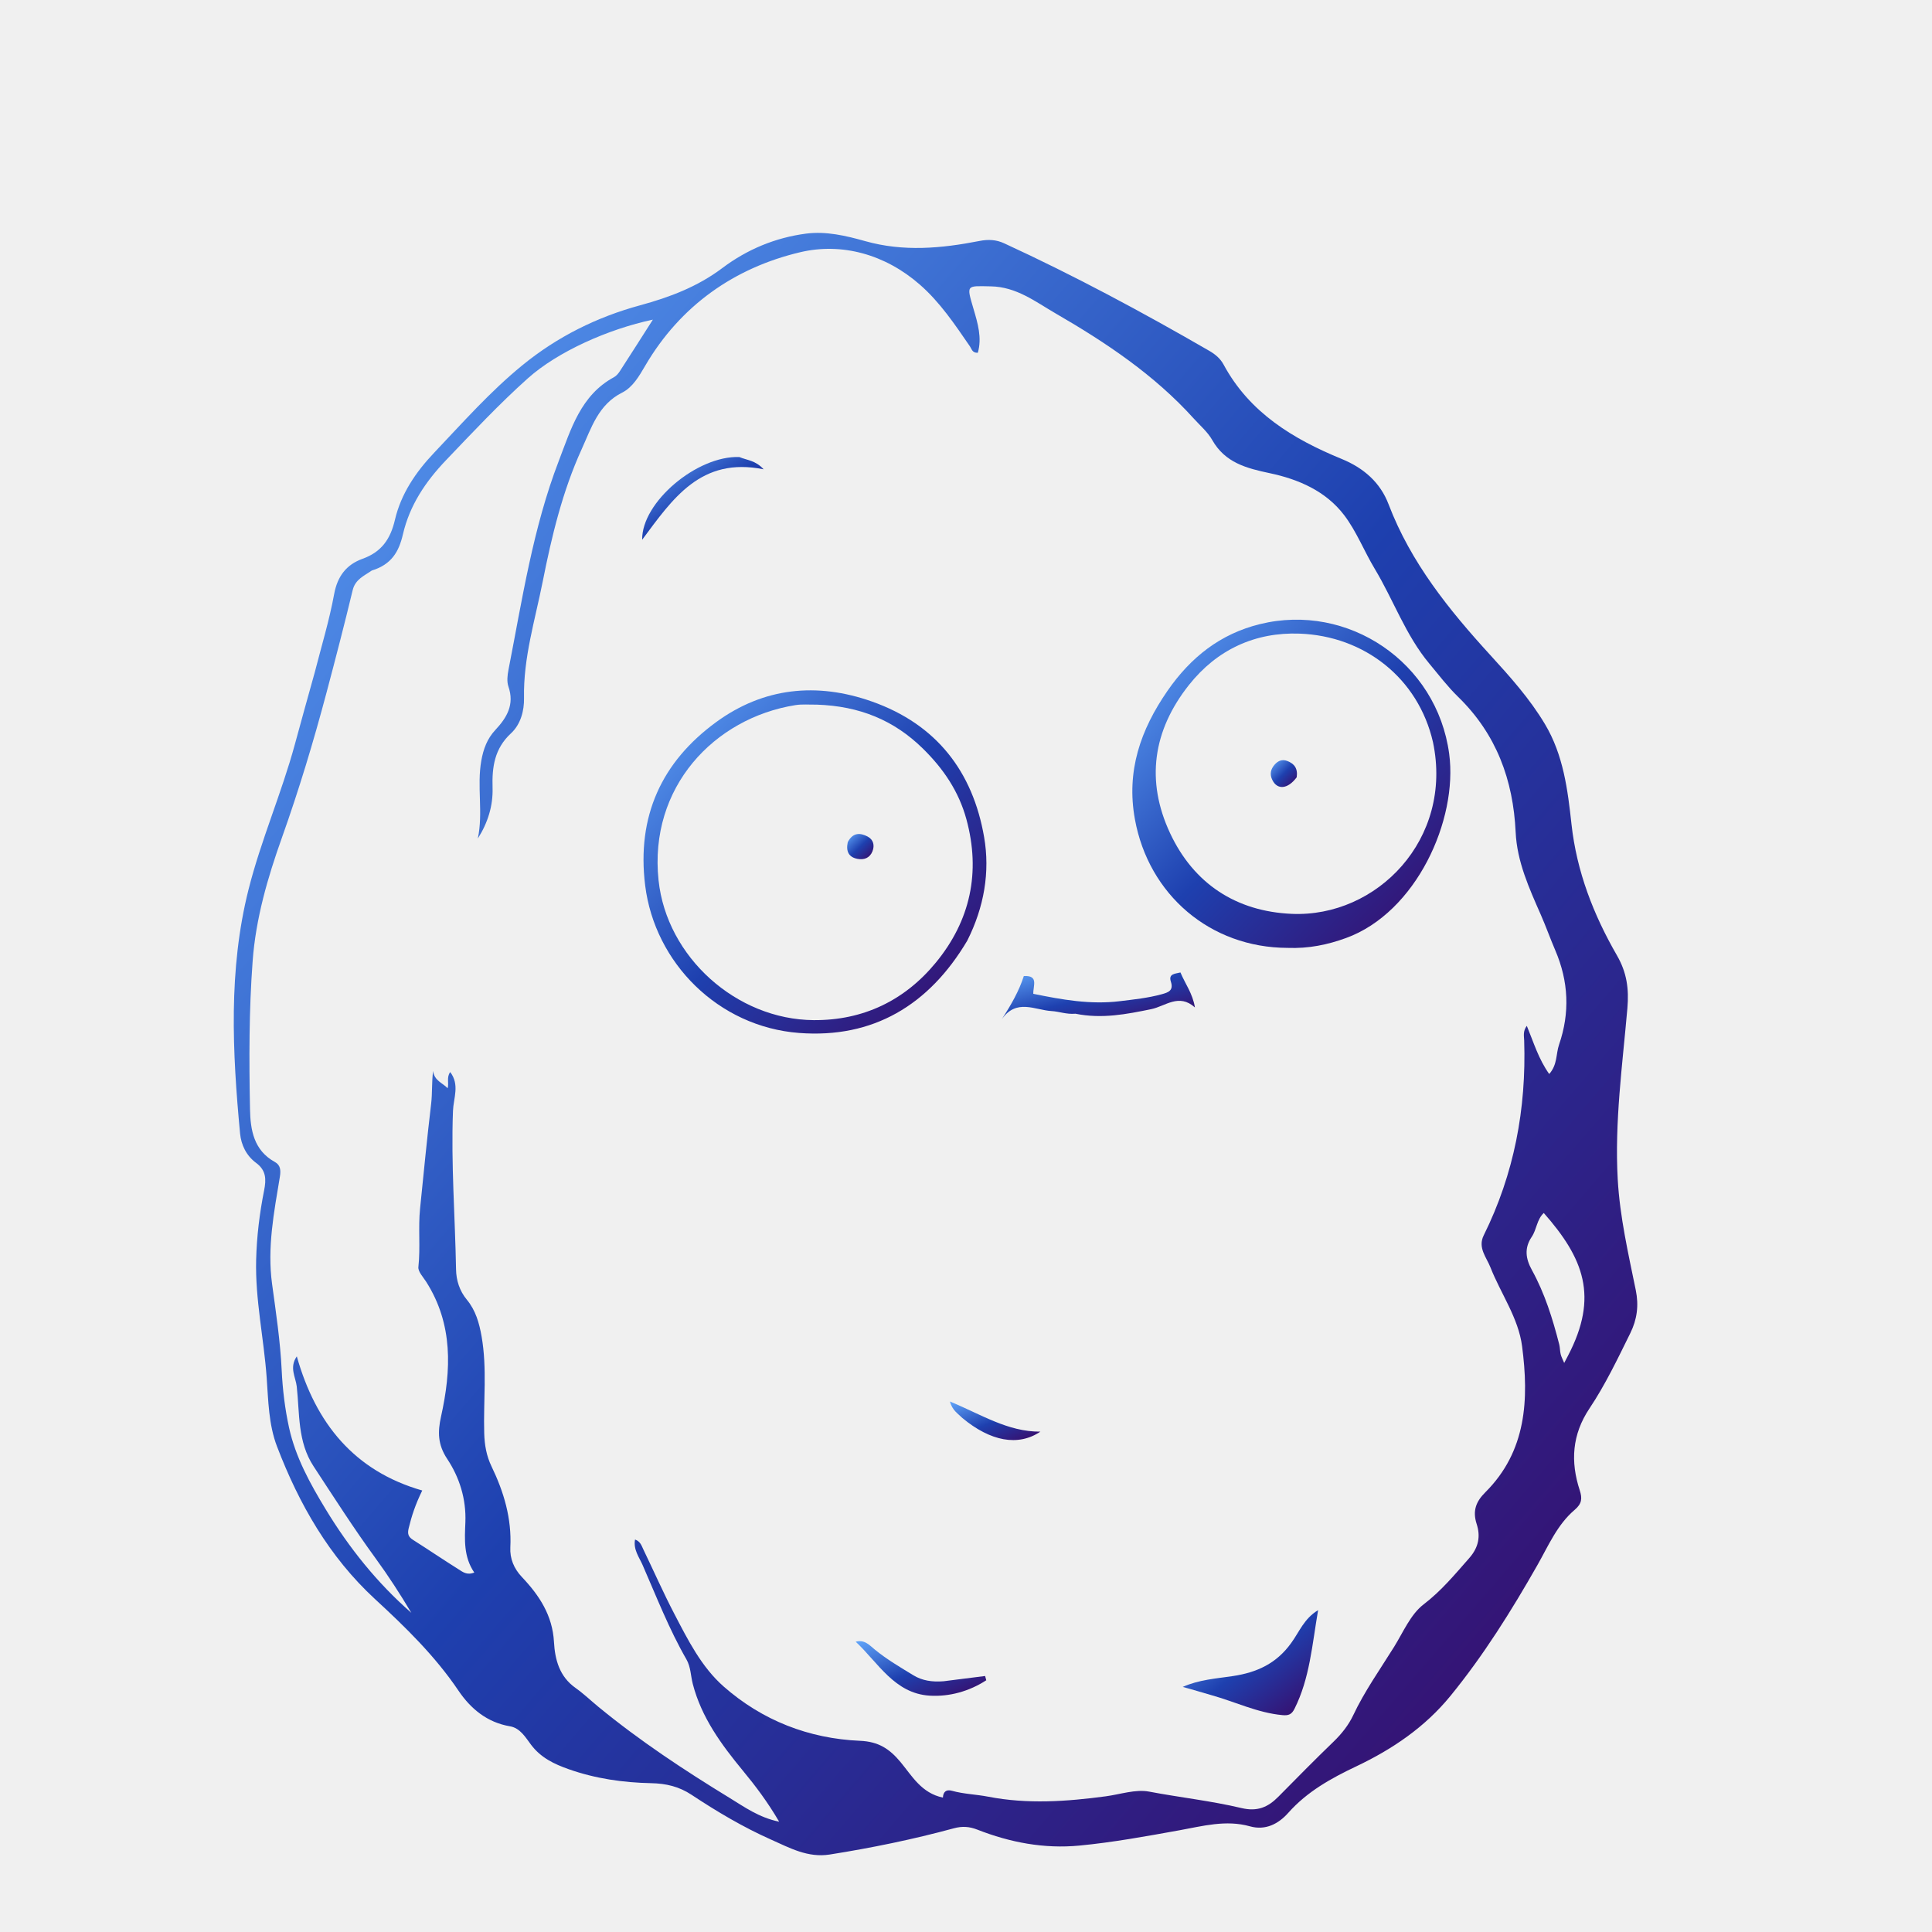
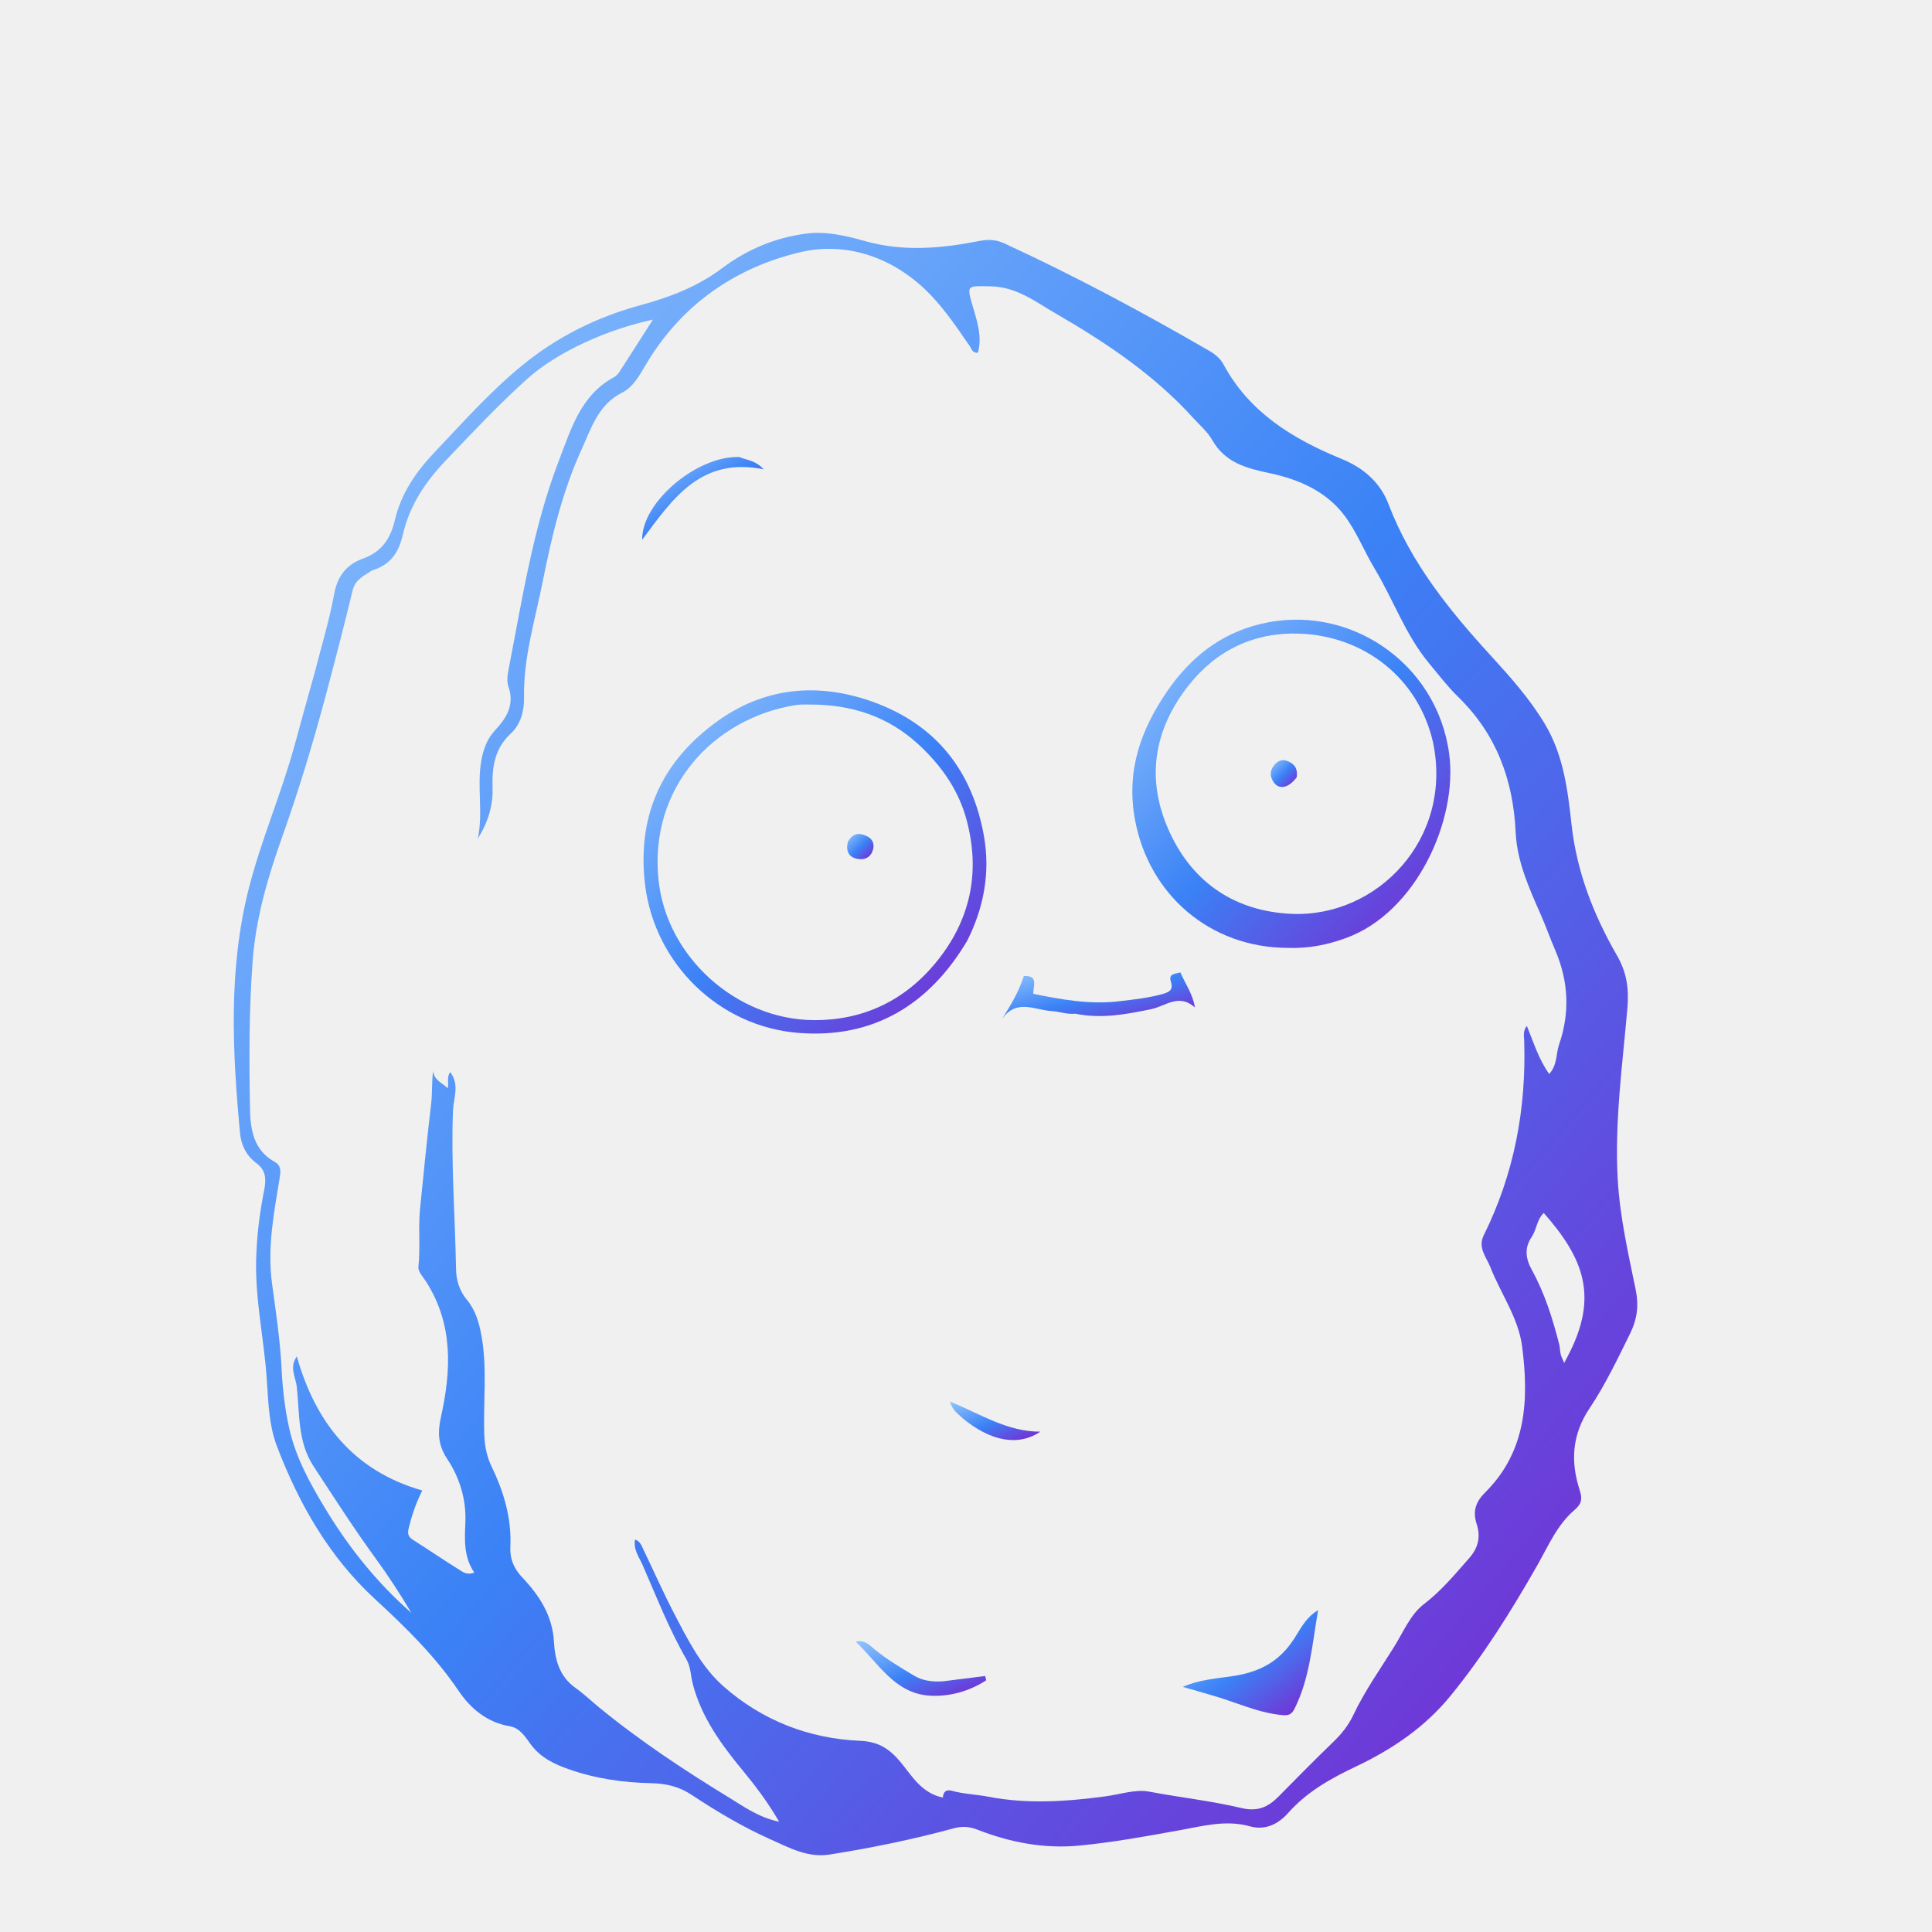
<svg xmlns="http://www.w3.org/2000/svg" viewBox="0 0 500 500" preserveAspectRatio="xMidYMid slice">
  <defs>
    <linearGradient id="logo-gradient" x1="0%" y1="0%" x2="100%" y2="100%">
-       <stop offset="0%" stop-color="#60a5fa" />
-       <stop offset="50%" stop-color="#1e40af" />
-       <stop offset="100%" stop-color="#3b0764" />
+       <stop offset="0%" stop-color="#93c5fd" />
+       <stop offset="50%" stop-color="#3b82f6" />
+       <stop offset="100%" stop-color="#7e22ce" />
    </linearGradient>
    <filter id="glow" x="-20%" y="-20%" width="140%" height="140%">
      <feGaussianBlur stdDeviation="8" result="blur" />
      <feComposite in="SourceGraphic" in2="blur" operator="over" />
    </filter>
    <mask id="hover-mask">
      <rect x="0" y="0" width="100%" height="100%" fill="white" />
    </mask>
  </defs>
  <g transform="matrix(0.740624, 0, 0, 0.740624, -72.0835, 170.257)" fill="url(#logo-gradient)">
    <path opacity="1" stroke="none" d="M 207.271 5.217 C 209.688 -4.187 212.41 -13.125 214.086 -22.255 C 215.238 -28.533 218.362 -32.587 224.015 -34.623 C 230.618 -37.002 233.747 -41.443 235.336 -48.255 C 237.444 -57.289 242.594 -64.902 249.038 -71.69 C 259.012 -82.195 268.599 -93.063 279.873 -102.26 C 292.071 -112.22 305.875 -119.08 320.968 -123.19 C 331.326 -126.01 341.058 -129.68 349.765 -136.24 C 358.376 -142.72 368.256 -146.85 379.021 -148.25 C 386.023 -149.16 393.008 -147.49 399.597 -145.64 C 413.056 -141.84 426.29 -143.08 439.576 -145.68 C 442.723 -146.3 445.452 -146.14 448.27 -144.84 C 472.786 -133.55 496.537 -120.8 519.893 -107.29 C 521.936 -106.11 523.739 -104.63 524.88 -102.51 C 533.958 -85.66 549.21 -76.468 566.147 -69.515 C 573.82 -66.366 579.619 -61.338 582.539 -53.68 C 590.297 -33.328 603.598 -16.827 618.049 -1.018 C 625.006 6.592 631.903 14.277 637.225 23.217 C 643.636 33.99 645.142 46.069 646.461 58.122 C 648.272 74.665 654.147 89.757 662.349 103.979 C 665.772 109.913 666.585 115.606 665.99 122.459 C 664.265 142.316 661.497 162.158 662.616 182.179 C 663.351 195.324 666.311 208.132 668.932 220.976 C 670.014 226.281 669.394 231.14 667.009 235.972 C 662.585 244.933 658.278 253.996 652.734 262.292 C 646.638 271.416 646.067 280.862 649.337 290.857 C 650.275 293.722 650.093 295.564 647.584 297.694 C 641.481 302.873 638.396 310.258 634.537 317.041 C 625.469 332.976 615.772 348.505 604.161 362.728 C 595.261 373.629 583.897 381.346 571.236 387.352 C 562.506 391.494 554.097 396.137 547.502 403.575 C 544.076 407.439 539.551 409.824 534.094 408.296 C 525.692 405.942 517.579 408.216 509.457 409.679 C 497.85 411.77 486.247 413.902 474.507 415.025 C 462.191 416.204 450.303 413.947 438.842 409.452 C 436.078 408.368 433.555 408.192 430.631 408.987 C 416.356 412.869 401.881 415.837 387.261 418.15 C 379.606 419.361 373.291 415.84 366.804 412.955 C 357.044 408.614 347.863 403.163 338.976 397.278 C 334.599 394.379 330.06 393.325 324.889 393.221 C 315.058 393.024 305.351 391.624 296.015 388.322 C 290.969 386.537 286.304 384.331 282.89 379.78 C 280.971 377.222 279.084 373.945 275.539 373.346 C 267.527 371.992 261.774 367.172 257.541 360.9 C 249.347 348.763 239.05 338.733 228.368 328.89 C 212.366 314.144 201.821 295.697 194.124 275.558 C 191.18 267.857 191.094 259.573 190.511 251.487 C 189.521 237.736 186.477 224.189 186.834 210.297 C 187.045 202.112 188.032 194.056 189.62 186.078 C 190.395 182.186 190.349 179.078 186.819 176.471 C 183.456 173.985 181.602 170.272 181.218 166.195 C 178.526 137.652 177.107 109.012 184.173 80.941 C 188.507 63.725 195.726 47.301 200.392 30.114 C 202.613 21.935 204.883 13.771 207.271 5.217 M 227.25 -30.52 C 224.578 -28.661 221.479 -27.473 220.556 -23.628 C 217.688 -11.691 214.599 0.196 211.447 12.063 C 206.893 29.216 201.765 46.197 195.807 62.922 C 190.84 76.865 186.725 91.016 185.616 105.871 C 184.326 123.144 184.351 140.454 184.692 157.748 C 184.834 164.938 185.99 172.096 193.381 176.154 C 195.334 177.226 195.501 179.033 195.122 181.334 C 193.078 193.72 190.661 206.012 192.402 218.794 C 193.762 228.781 195.27 238.783 195.758 248.906 C 196.082 255.641 196.896 262.434 198.34 269.015 C 200.607 279.342 205.705 288.568 211.151 297.537 C 219.344 311.027 229.114 323.242 241.061 333.687 C 237.173 327.17 233.064 320.813 228.613 314.707 C 220.975 304.232 214.002 293.323 206.899 282.491 C 201.252 273.88 202.067 264.041 201.021 254.595 C 200.664 251.378 198.32 247.971 201.042 244.078 C 207.62 267.403 221.051 284.116 244.876 290.95 C 242.462 295.847 241.157 299.906 240.139 304.099 C 239.65 306.111 240.002 307.152 241.663 308.207 C 246.996 311.592 252.228 315.14 257.578 318.499 C 258.975 319.376 260.473 320.656 263.056 319.614 C 259.263 314.068 259.711 307.997 259.946 302.043 C 260.267 293.913 257.88 286.362 253.597 279.912 C 250.249 274.871 250.26 270.43 251.443 265.096 C 255.043 248.859 255.695 232.87 246.255 218.024 C 245.192 216.352 243.351 214.452 243.528 212.839 C 244.274 206.022 243.422 199.19 244.117 192.402 C 245.365 180.211 246.527 168.009 247.981 155.842 C 248.433 152.062 248.152 148.251 248.673 144.327 C 249.025 147.747 252.091 148.575 253.748 150.385 C 254.27 148.649 253.286 146.575 254.647 144.733 C 258.03 149.177 255.786 153.796 255.614 158.31 C 254.907 176.787 256.362 195.228 256.685 213.689 C 256.751 217.486 257.889 221.172 260.471 224.29 C 263.522 227.972 264.79 232.424 265.608 237.081 C 267.587 248.335 266.208 259.669 266.53 270.959 C 266.645 275.032 267.321 278.879 269.081 282.523 C 273.397 291.462 276.163 300.713 275.656 310.813 C 275.46 314.716 276.886 318.221 279.708 321.195 C 285.753 327.567 290.391 334.58 290.904 343.86 C 291.245 350.022 292.796 355.945 298.4 359.91 C 301.234 361.914 303.761 364.348 306.45 366.559 C 320.853 378.393 336.373 388.65 352.24 398.348 C 357.392 401.497 362.5 405.218 369.591 406.682 C 365.551 399.776 361.356 394.228 356.934 388.867 C 349.399 379.729 342.456 370.283 339.416 358.563 C 338.67 355.69 338.719 352.614 337.182 349.942 C 331.119 339.402 326.728 328.076 321.872 316.977 C 320.687 314.268 318.587 311.619 319.23 308.083 C 321.113 308.736 321.511 310.247 322.12 311.51 C 325.736 319.004 329.092 326.632 332.935 334.006 C 337.699 343.147 342.436 352.623 350.213 359.455 C 363.703 371.305 379.939 377.647 397.872 378.415 C 404.306 378.691 408.163 381.215 412.021 385.862 C 416.017 390.675 419.3 396.699 426.819 398.259 C 426.876 396.336 427.923 395.305 429.918 395.864 C 434.089 397.032 438.446 397.127 442.643 397.941 C 456.384 400.606 470.03 399.641 483.715 397.811 C 488.783 397.133 494.106 395.263 498.888 396.172 C 509.619 398.212 520.517 399.392 531.119 401.91 C 536.687 403.233 540.392 401.633 544.008 397.974 C 550.41 391.494 556.799 384.997 563.355 378.675 C 566.162 375.968 568.578 372.891 570.169 369.521 C 574.16 361.064 579.546 353.497 584.448 345.622 C 587.657 340.466 590.213 334.249 594.78 330.751 C 600.989 325.997 605.701 320.286 610.731 314.568 C 614.095 310.743 614.687 306.858 613.324 302.651 C 611.831 298.04 613.092 294.821 616.34 291.586 C 630.802 277.183 631.606 259.031 629.195 240.525 C 627.904 230.616 621.748 222.169 618.12 212.932 C 616.749 209.442 613.639 206.119 615.791 201.782 C 626.428 180.339 630.699 157.572 629.93 133.75 C 629.88 132.18 629.42 130.471 630.849 128.581 C 633.229 134.345 634.932 140.156 638.678 145.413 C 641.597 142.123 641.006 138.372 642.104 135.187 C 645.95 124.035 645.455 113.047 640.802 102.207 C 639.036 98.092 637.54 93.86 635.739 89.761 C 631.666 80.488 627.432 71.221 626.95 60.926 C 626.094 42.628 620.205 26.63 606.86 13.636 C 603.198 10.071 600.068 5.948 596.781 2.009 C 588.495 -7.92 584.272 -20.203 577.702 -31.132 C 573.991 -37.306 571.332 -44.22 567.009 -49.893 C 560.628 -58.266 551.128 -62.4 541.068 -64.527 C 532.939 -66.246 525.43 -68.165 520.922 -76.129 C 519.322 -78.956 516.665 -81.194 514.441 -83.658 C 500.686 -98.895 483.827 -110.16 466.269 -120.32 C 459.241 -124.38 452.565 -129.66 443.564 -129.82 C 434.91 -129.98 435.004 -130.48 437.526 -121.88 C 438.986 -116.9 440.515 -111.86 439.014 -106.61 C 437.047 -106.53 436.876 -107.95 436.267 -108.83 C 430.99 -116.5 425.817 -124.26 418.739 -130.44 C 406.658 -141 391.516 -145.19 376.953 -141.75 C 354.015 -136.33 335.073 -123.13 322.767 -102.05 C 320.645 -98.42 318.414 -94.541 314.736 -92.695 C 306.388 -88.504 303.979 -80.377 300.587 -72.931 C 293.869 -58.182 290.105 -42.463 286.973 -26.681 C 284.303 -13.228 280.16 0.019 280.438 14.009 C 280.527 18.485 279.26 23.244 275.883 26.367 C 270.117 31.698 269.225 38.123 269.448 45.422 C 269.638 51.669 267.79 57.649 264.293 63.131 C 266.231 54.069 263.916 44.926 265.515 35.902 C 266.234 31.845 267.583 28.216 270.405 25.203 C 274.437 20.898 277.169 16.327 274.99 10.029 C 274.376 8.252 274.646 6.006 275.024 4.075 C 279.827 -20.485 283.552 -45.33 292.593 -68.844 C 296.854 -79.928 300.221 -91.78 311.883 -98.087 C 312.719 -98.539 313.422 -99.4 313.955 -100.22 C 317.757 -106.08 321.499 -111.98 325.466 -118.19 C 309.867 -114.88 292.209 -107.03 281.729 -97.642 C 271.682 -88.643 262.508 -78.834 253.203 -69.098 C 245.96 -61.519 240.465 -53.261 238.133 -43.208 C 236.709 -37.071 234.143 -32.64 227.25 -30.52 M 645.196 243.932 C 656.092 223.148 650.664 209.764 636.78 193.977 C 634.328 196.236 634.32 199.721 632.574 202.304 C 629.948 206.193 630.397 209.874 632.624 213.91 C 637.121 222.061 639.88 230.917 642.178 239.909 C 642.462 241.02 642.408 242.218 642.683 243.333 C 642.914 244.266 643.398 245.136 643.911 246.377 C 644.451 245.337 644.679 244.896 645.196 243.932 Z" />
    <path opacity="1" stroke="none" d="M 547.241 101.34 C 520.243 101.259 498.686 82.795 493.895 56.35 C 490.858 39.588 495.837 25.169 505.293 11.508 C 513.41 -0.218 523.763 -8.402 537.606 -11.8 C 568.39 -19.355 599.415 1.538 603.715 33.494 C 606.825 56.617 592.216 88.969 567.677 97.894 C 561.192 100.252 554.621 101.62 547.241 101.34 M 598.061 29.454 C 592.915 7.014 573.997 -7.654 551.435 -8.473 C 535.961 -9.034 522.611 -2.941 512.765 9.497 C 500.179 25.398 497.63 42.964 506.2 61.271 C 514.482 78.961 529.321 88.598 548.68 89.448 C 578.481 90.756 605.193 63.348 598.061 29.454 Z" />
    <path opacity="1" stroke="none" d="M 435.321 98.813 C 421.939 121.391 402.39 133.034 376.56 131.066 C 348.306 128.913 326.118 106.561 322.768 79.504 C 319.779 55.365 328.525 36.336 347.635 22.403 C 364.125 10.38 382.71 8.414 402.064 15.27 C 424.563 23.239 437.254 39.722 441.211 62.623 C 443.325 74.851 441.205 87.128 435.321 98.813 M 382.727 16.339 C 380.23 16.382 377.683 16.122 375.241 16.514 C 346.863 21.059 324.011 45.228 327.448 77.697 C 330.294 104.592 354.704 126.393 381.647 126.586 C 398.956 126.711 413.456 119.737 424.362 106.458 C 436.408 91.791 440.074 74.903 435.02 56.388 C 432.37 46.681 427.019 38.767 419.825 31.705 C 409.68 21.744 397.684 16.848 382.727 16.339 Z" />
    <path opacity="1" stroke="none" d="M 548.524 344.222 C 551.406 340.275 552.997 335.722 557.918 332.76 C 555.817 344.926 555.012 356.562 549.679 367.206 C 548.691 369.179 547.641 369.642 545.468 369.442 C 536.76 368.641 528.937 364.78 520.674 362.473 C 517.365 361.549 514.084 360.493 510.611 359.59 C 516.213 357.062 522.306 356.664 528.152 355.79 C 536.496 354.543 543.362 351.435 548.524 344.222 Z" />
    <path opacity="1" stroke="none" d="M 473.125 124.343 C 469.971 124.616 467.422 123.566 464.809 123.418 C 458.967 123.085 452.537 118.929 447.383 126.282 C 450.726 121.121 453.435 116.342 455.087 111.178 C 460.357 110.913 458.31 114.509 458.396 117.386 C 468.409 119.433 478.302 121.229 488.655 119.962 C 493.594 119.358 498.501 118.853 503.3 117.532 C 505.501 116.926 507.5 116.289 506.474 113.159 C 505.557 110.364 507.869 110.404 509.82 109.925 C 511.435 113.856 514.096 117.266 514.871 122.149 C 509.271 117.107 504.567 121.735 499.585 122.753 C 490.993 124.51 482.398 126.219 473.125 124.343 Z" />
    <path opacity="1" stroke="none" d="M 427.039 357.605 C 432.176 356.981 436.868 356.374 441.561 355.767 C 441.695 356.264 441.829 356.761 441.963 357.258 C 436.037 361.12 429.019 363.067 422.156 362.635 C 409.901 361.865 404.211 351.139 396.337 343.785 C 399.445 342.948 401.159 345.011 402.95 346.478 C 407.195 349.957 411.891 352.72 416.547 355.545 C 419.597 357.395 423.039 357.921 427.039 357.605 Z" />
    <path opacity="1" stroke="none" d="M 355.675 -70.184 C 358.417 -69.012 361.277 -69.074 364.162 -65.892 C 342.196 -70.34 332.346 -55.542 321.725 -41.285 C 321.511 -54.396 340.915 -70.726 355.675 -70.184 Z" />
    <path opacity="1" stroke="none" d="M 433.641 265.64 C 432.01 264.006 430.152 263.022 429.25 259.846 C 439.98 264.243 449.4 270.455 460.866 270.385 C 453.095 275.628 443.445 273.766 433.641 265.64 Z" />
    <path opacity="1" stroke="none" d="M 550.437 41.728 C 547.289 45.949 543.661 46.18 541.931 42.686 C 540.938 40.683 541.313 38.889 542.762 37.268 C 543.958 35.928 545.37 35.35 547.153 36.034 C 549.586 36.968 550.889 38.598 550.437 41.728 Z" />
    <path opacity="1" stroke="none" d="M 393.563 64.384 C 395.386 60.897 397.957 61.108 400.5 62.436 C 402.511 63.487 403.028 65.51 402.195 67.595 C 401.257 69.942 399.241 70.688 396.9 70.223 C 393.95 69.637 392.864 67.666 393.563 64.384 Z" />
  </g>
</svg>
